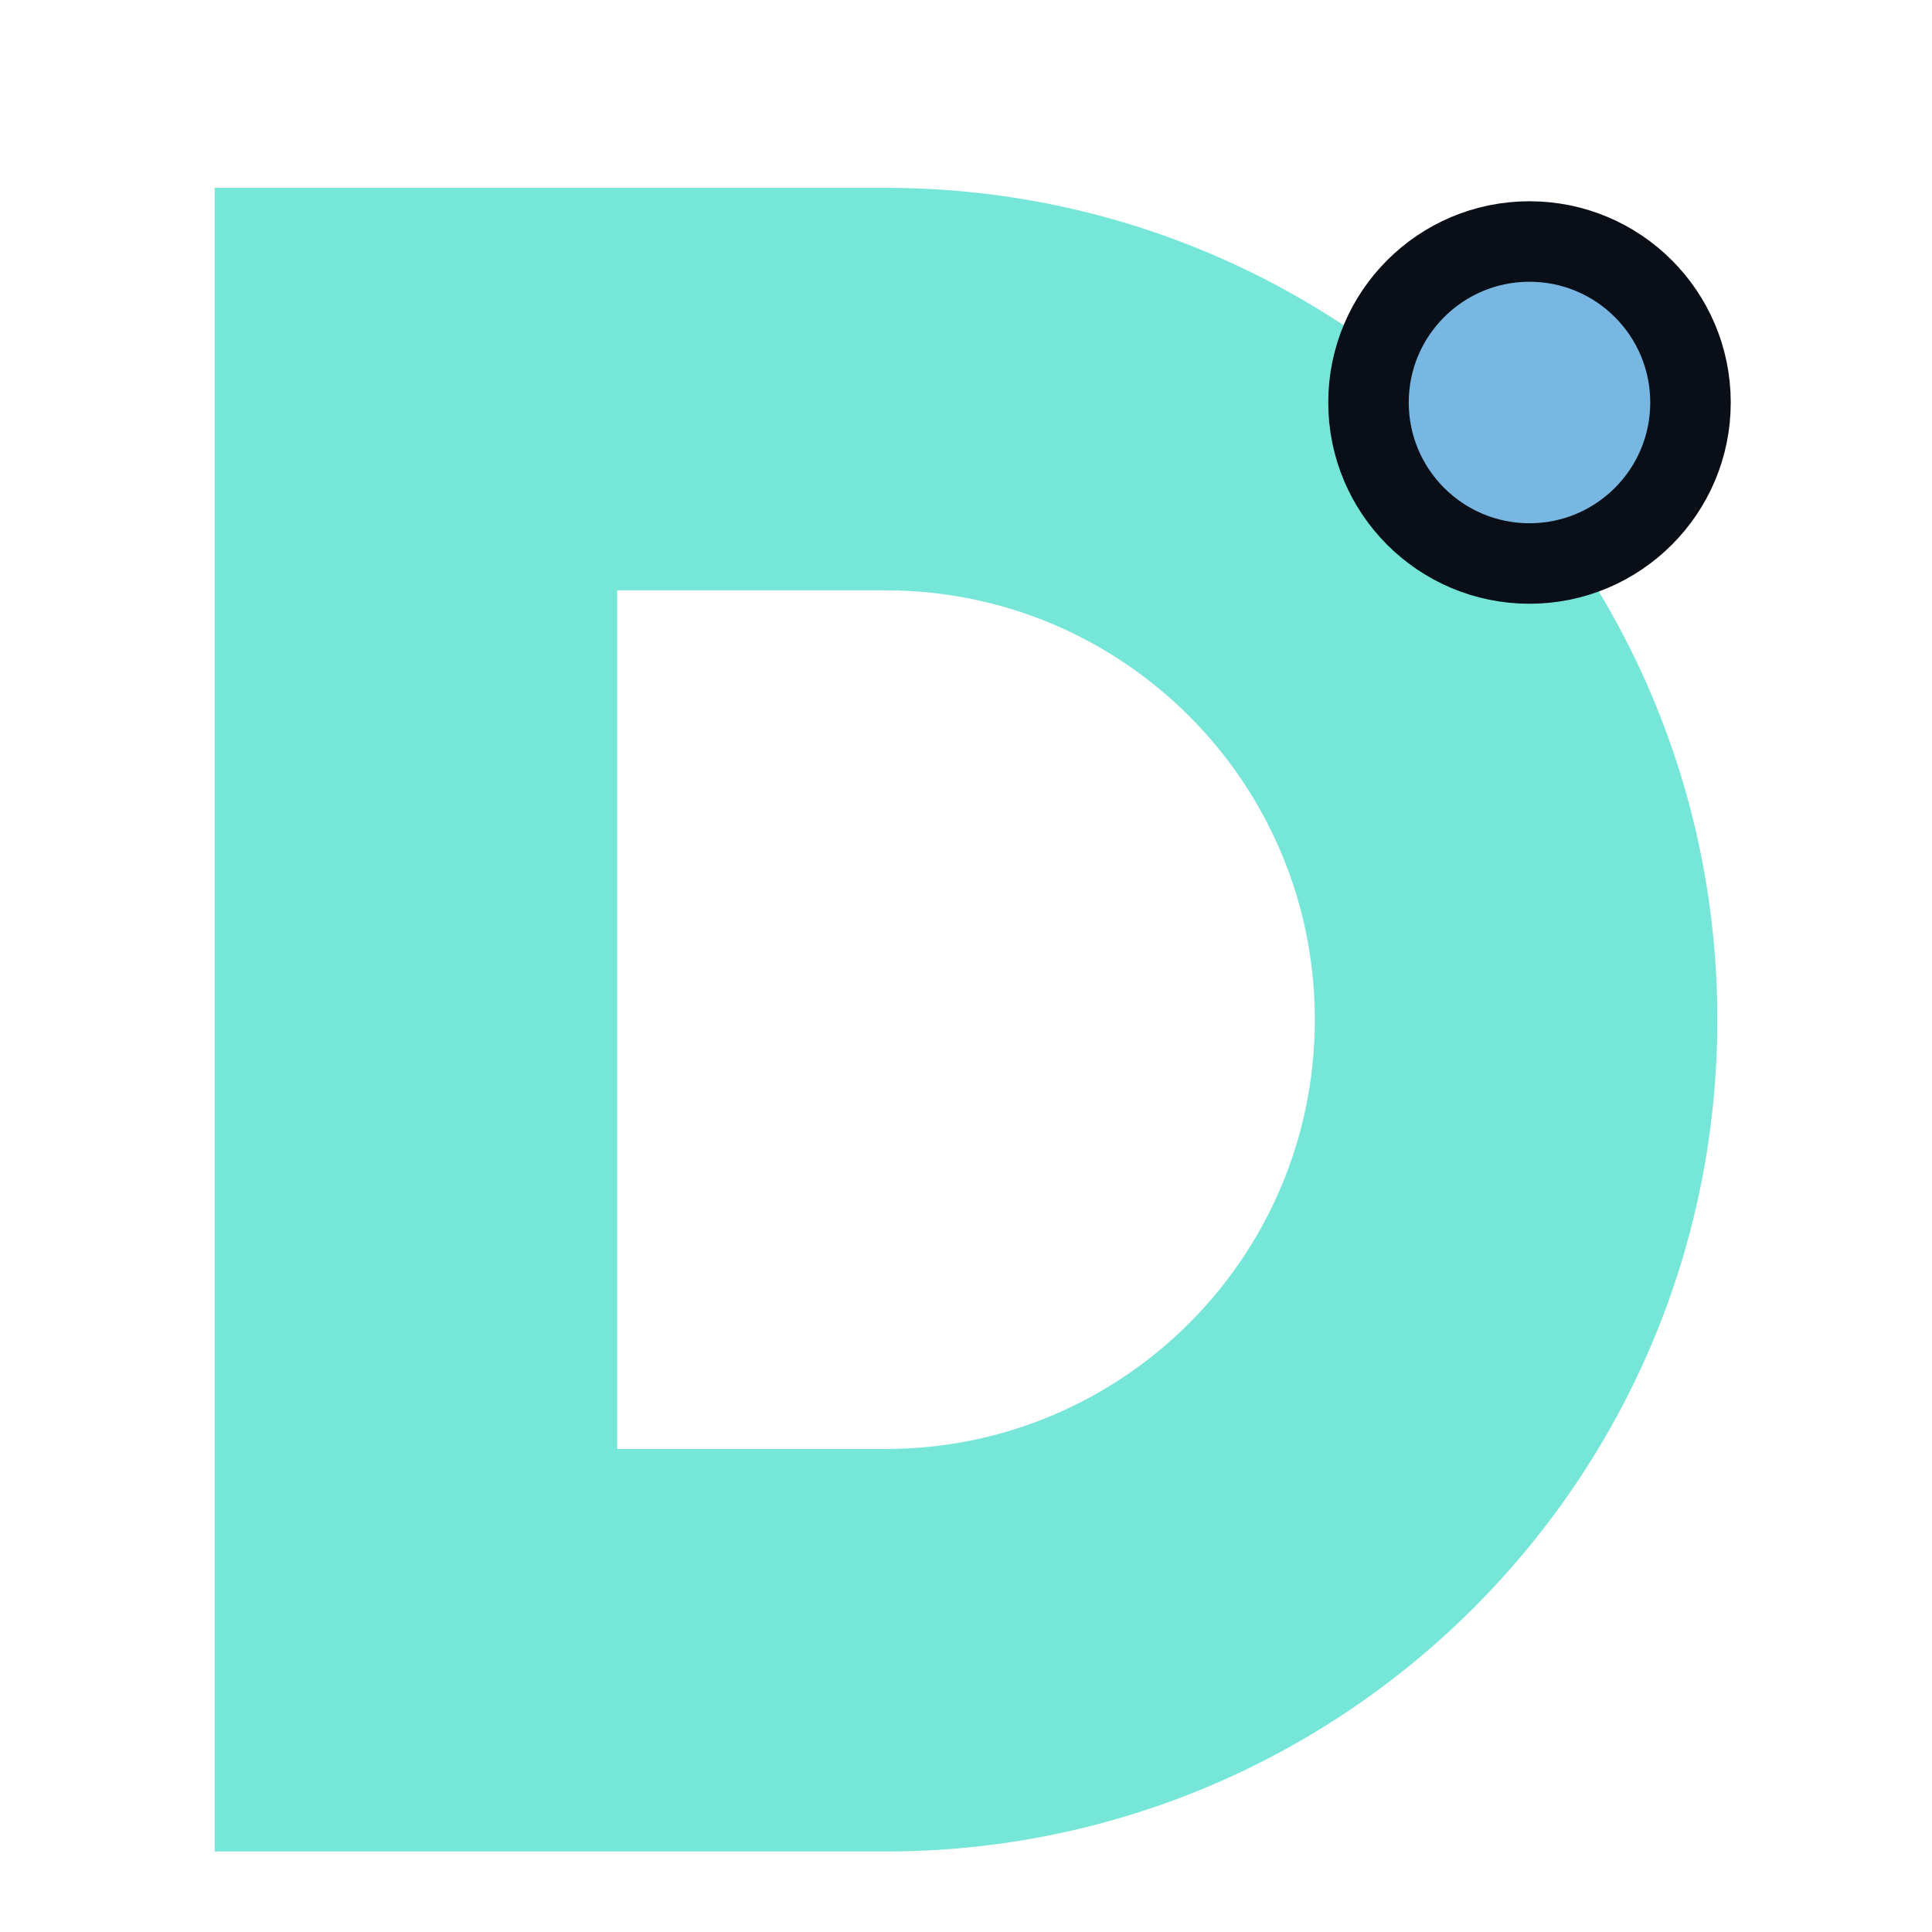
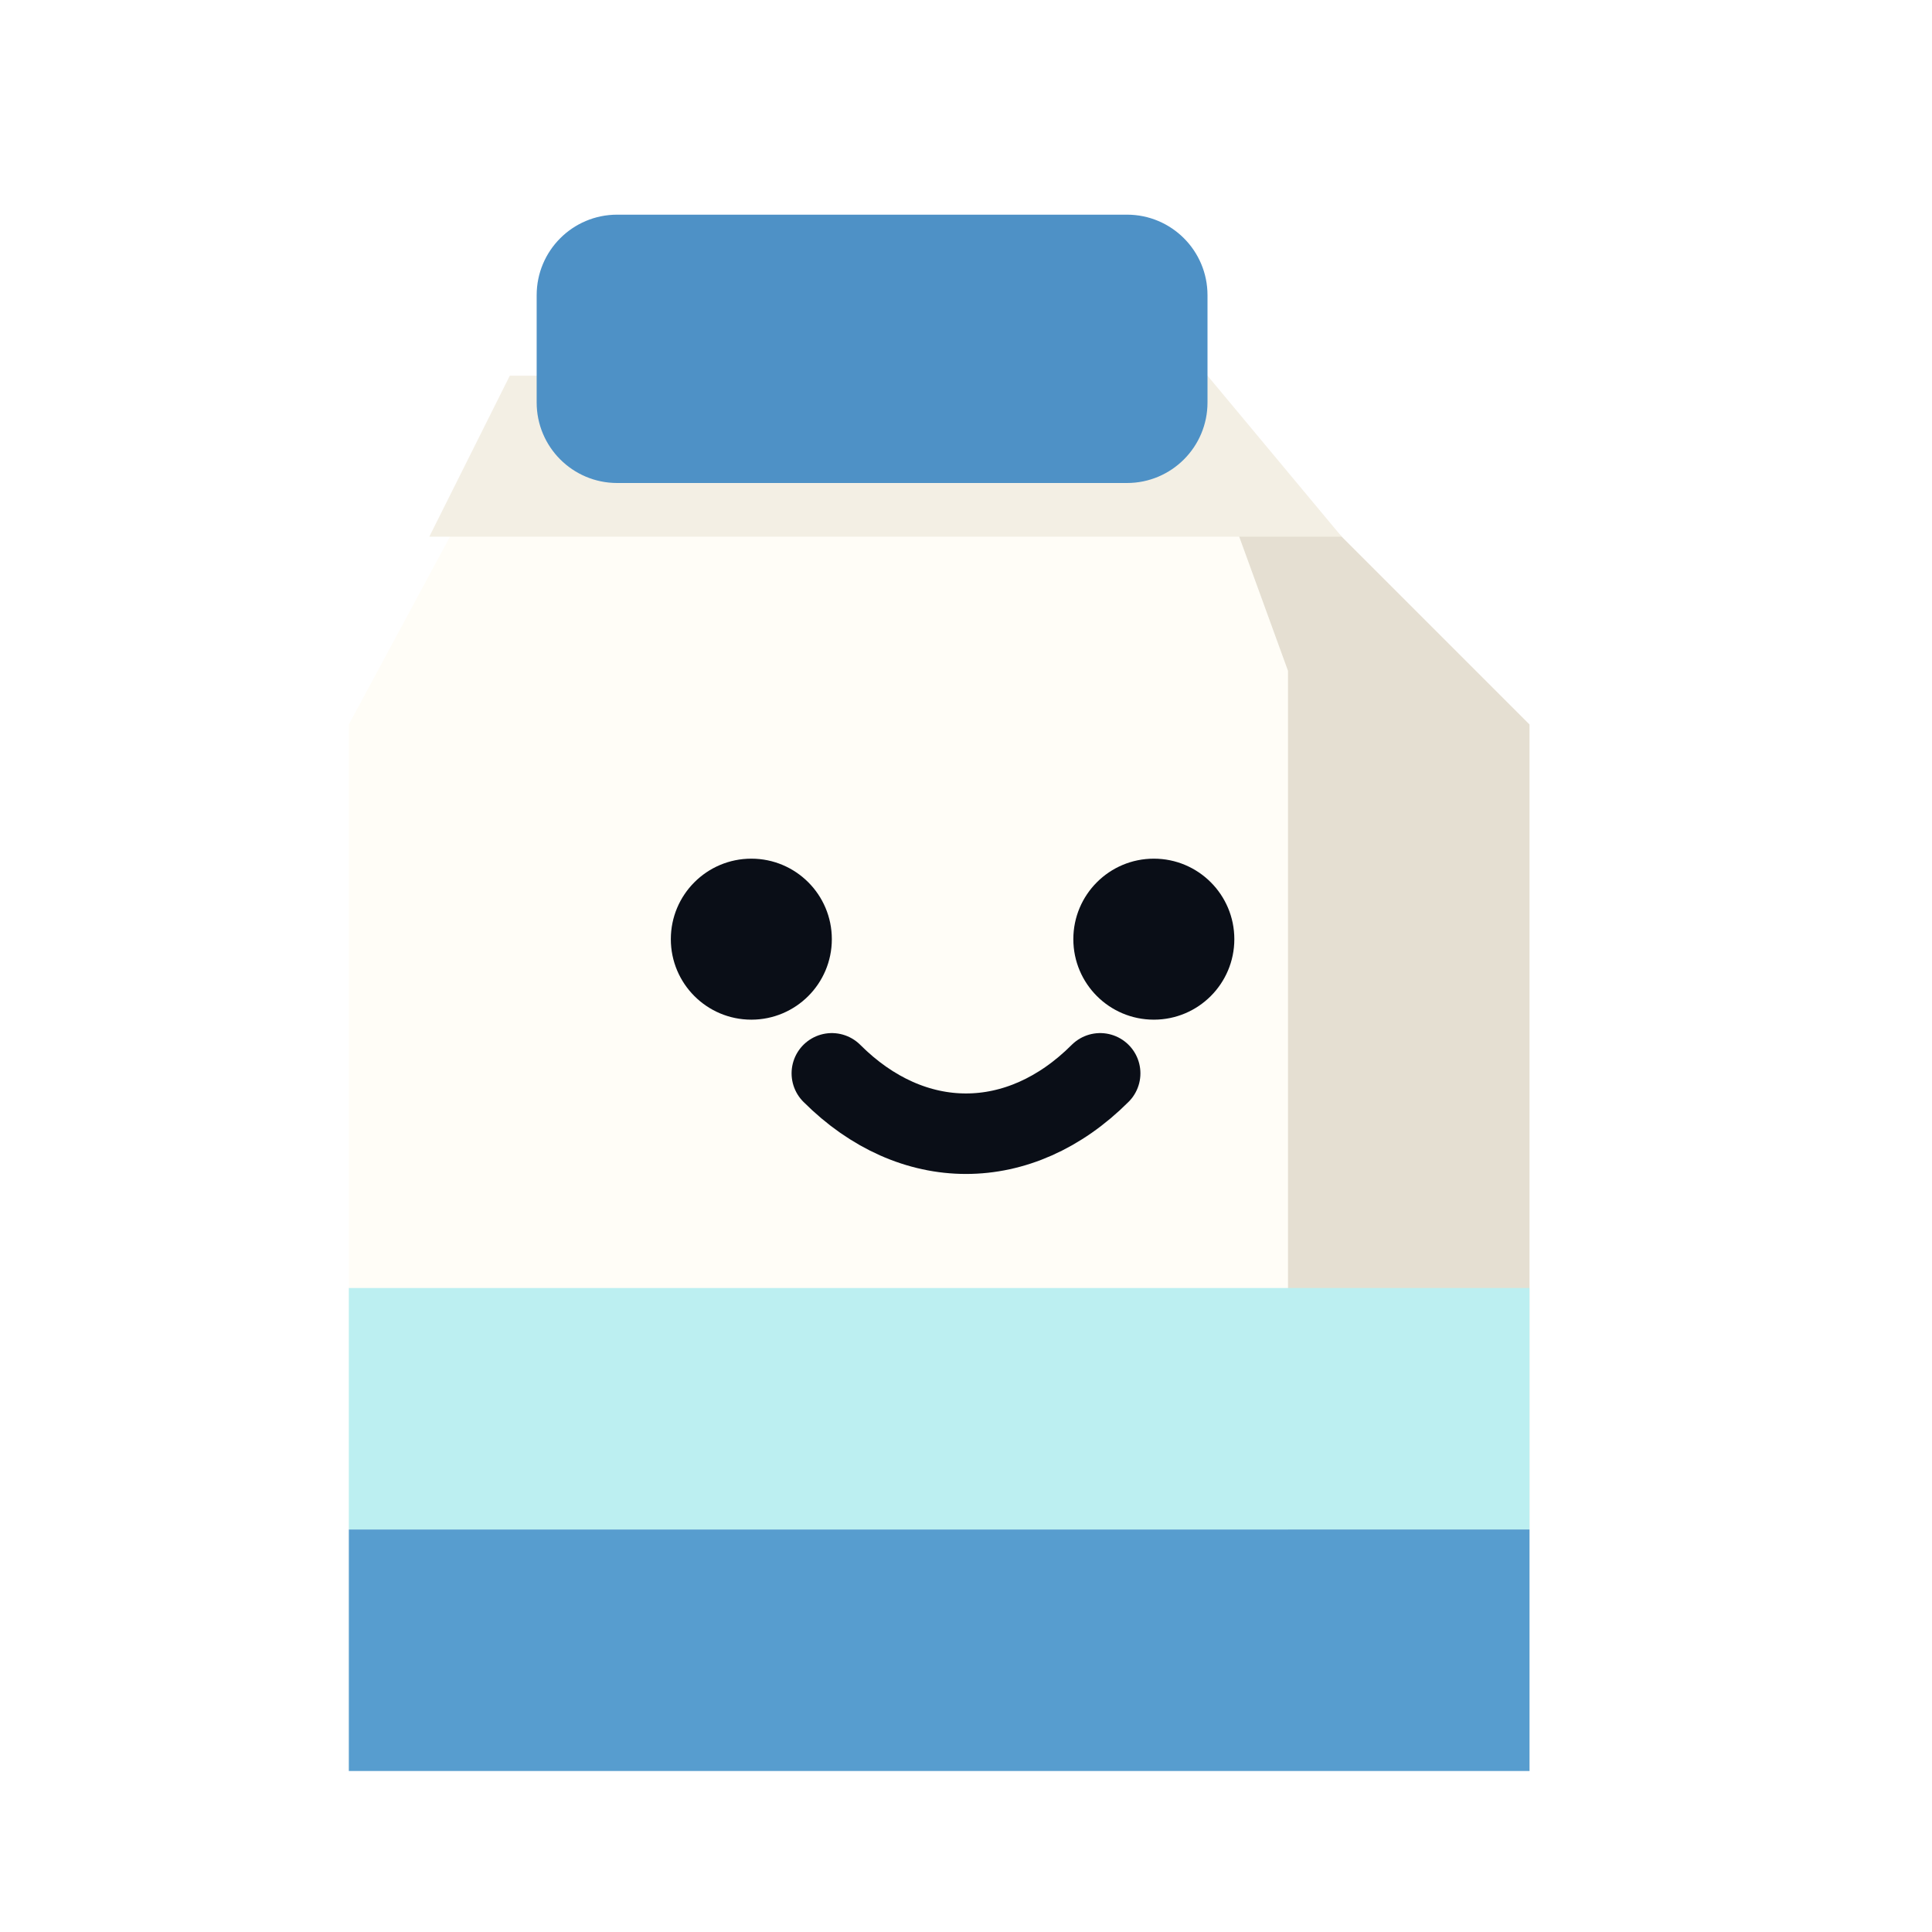
<svg xmlns="http://www.w3.org/2000/svg" viewBox="0 0 72 72" role="img" aria-labelledby="title desc">
-   <path fill="#75E6D7" fill-rule="evenodd" d="M8 7h25c17.12 0 31 13.88 31 31S50.12 69 33 69H8V7Zm15 15v32h10c8.84 0 16-7.16 16-16s-7.16-16-16-16H23Z" />
-   <circle cx="57" cy="15" r="6" fill="#78B7E2" stroke="#0A0E17" stroke-width="3" />
+   <path d="M13 27 20 14h24l13 13v39H13Z" fill="#FFFDF7" />
+   <path d="m44 14 13 13v39l-9-6V25Z" fill="#E5DFD2" />
+   <path d="M19 14h26l5 6H16Z" fill="#F3EFE4" />
+   <rect x="20" y="8" width="25" height="10" rx="3" fill="#4E91C6" />
+   <path d="M13 48h44v9H13Z" fill="#BCEFF1" />
+   <path d="M13 57h44v9H13Z" fill="#579DCF" />
+   <circle cx="28" cy="35" r="3" fill="#0A0E17" />
+   <circle cx="43" cy="35" r="3" fill="#0A0E17" />
+   <path d="M31 40c3 3 7 3 10 0" fill="none" stroke="#0A0E17" stroke-width="3" stroke-linecap="round" />
</svg>
